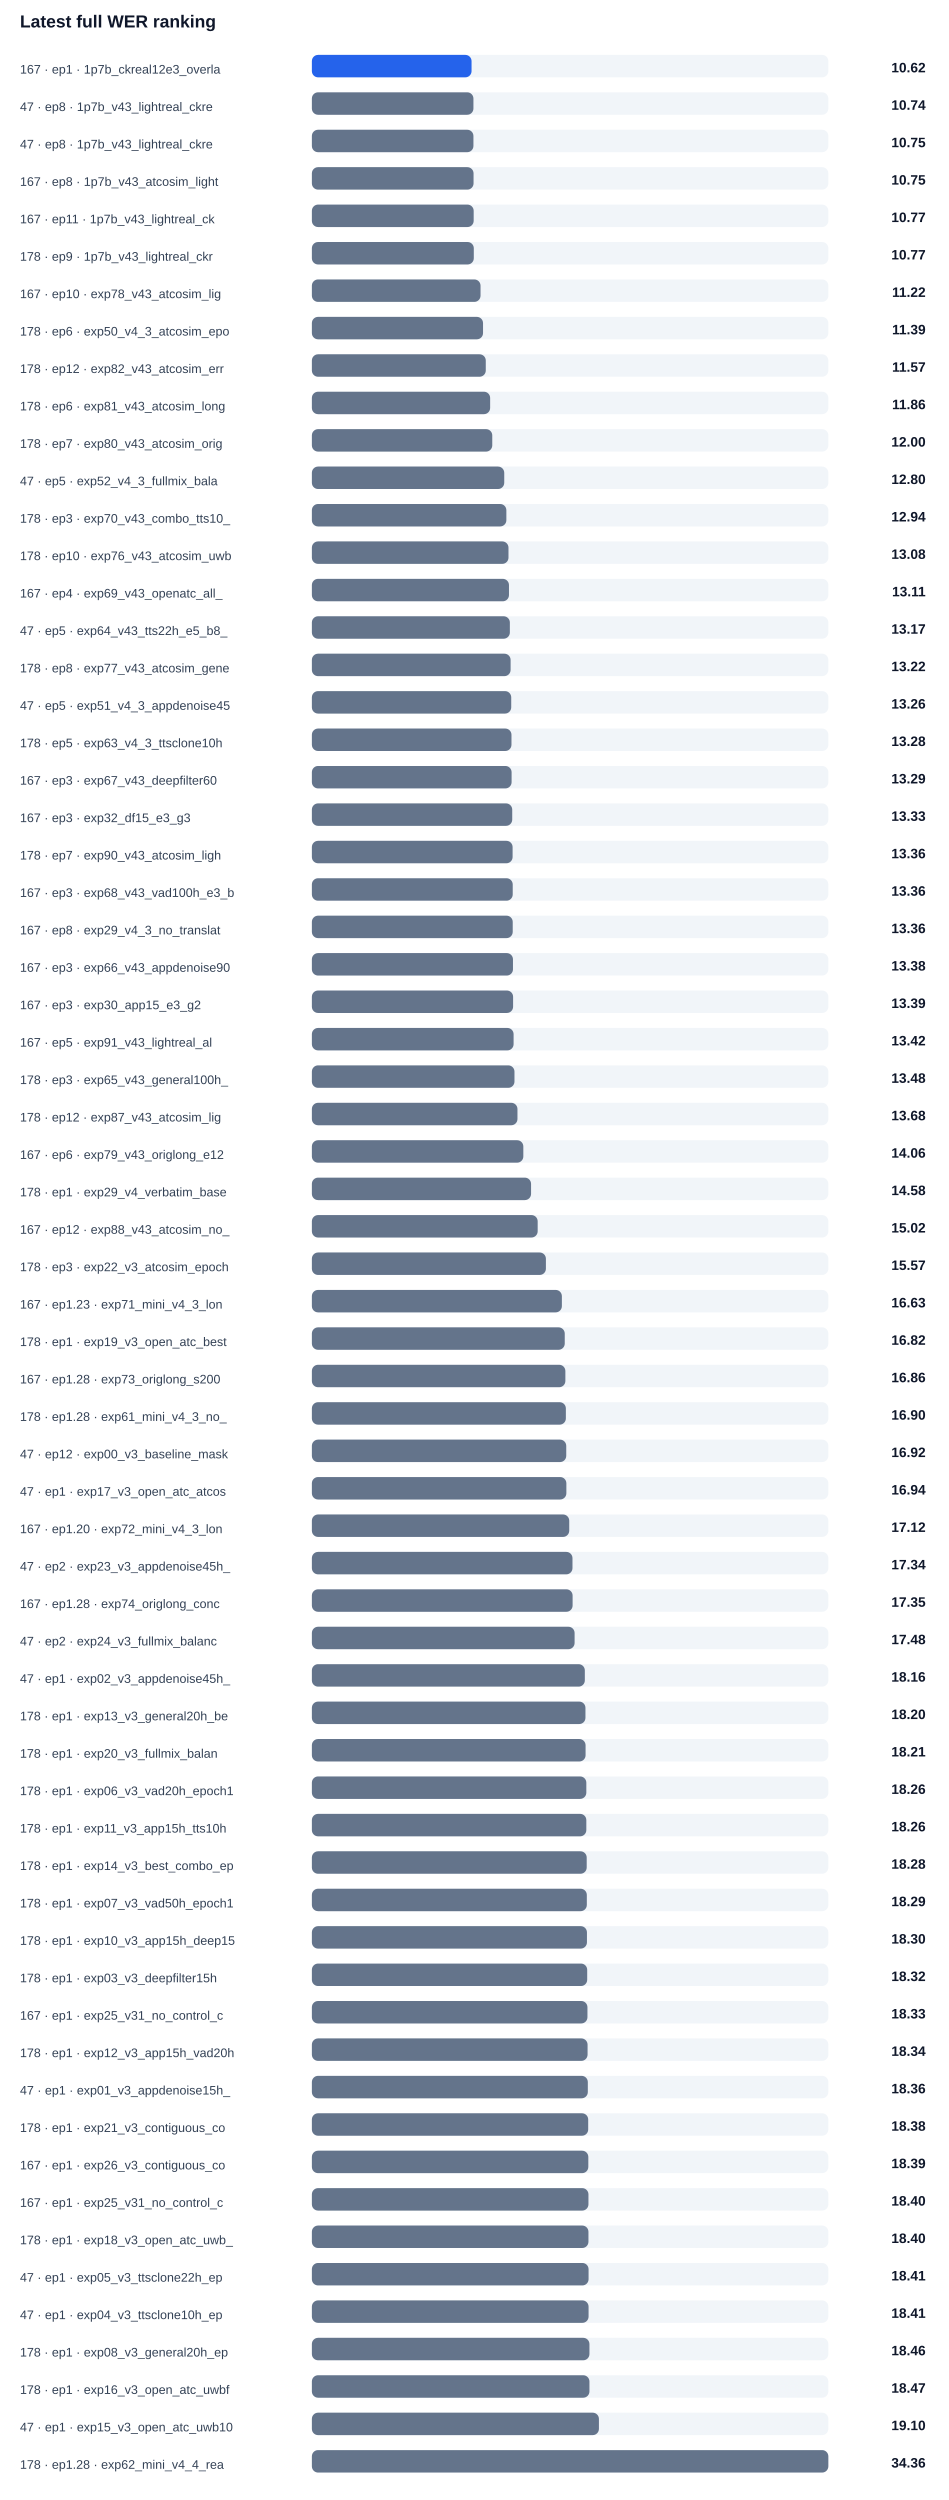
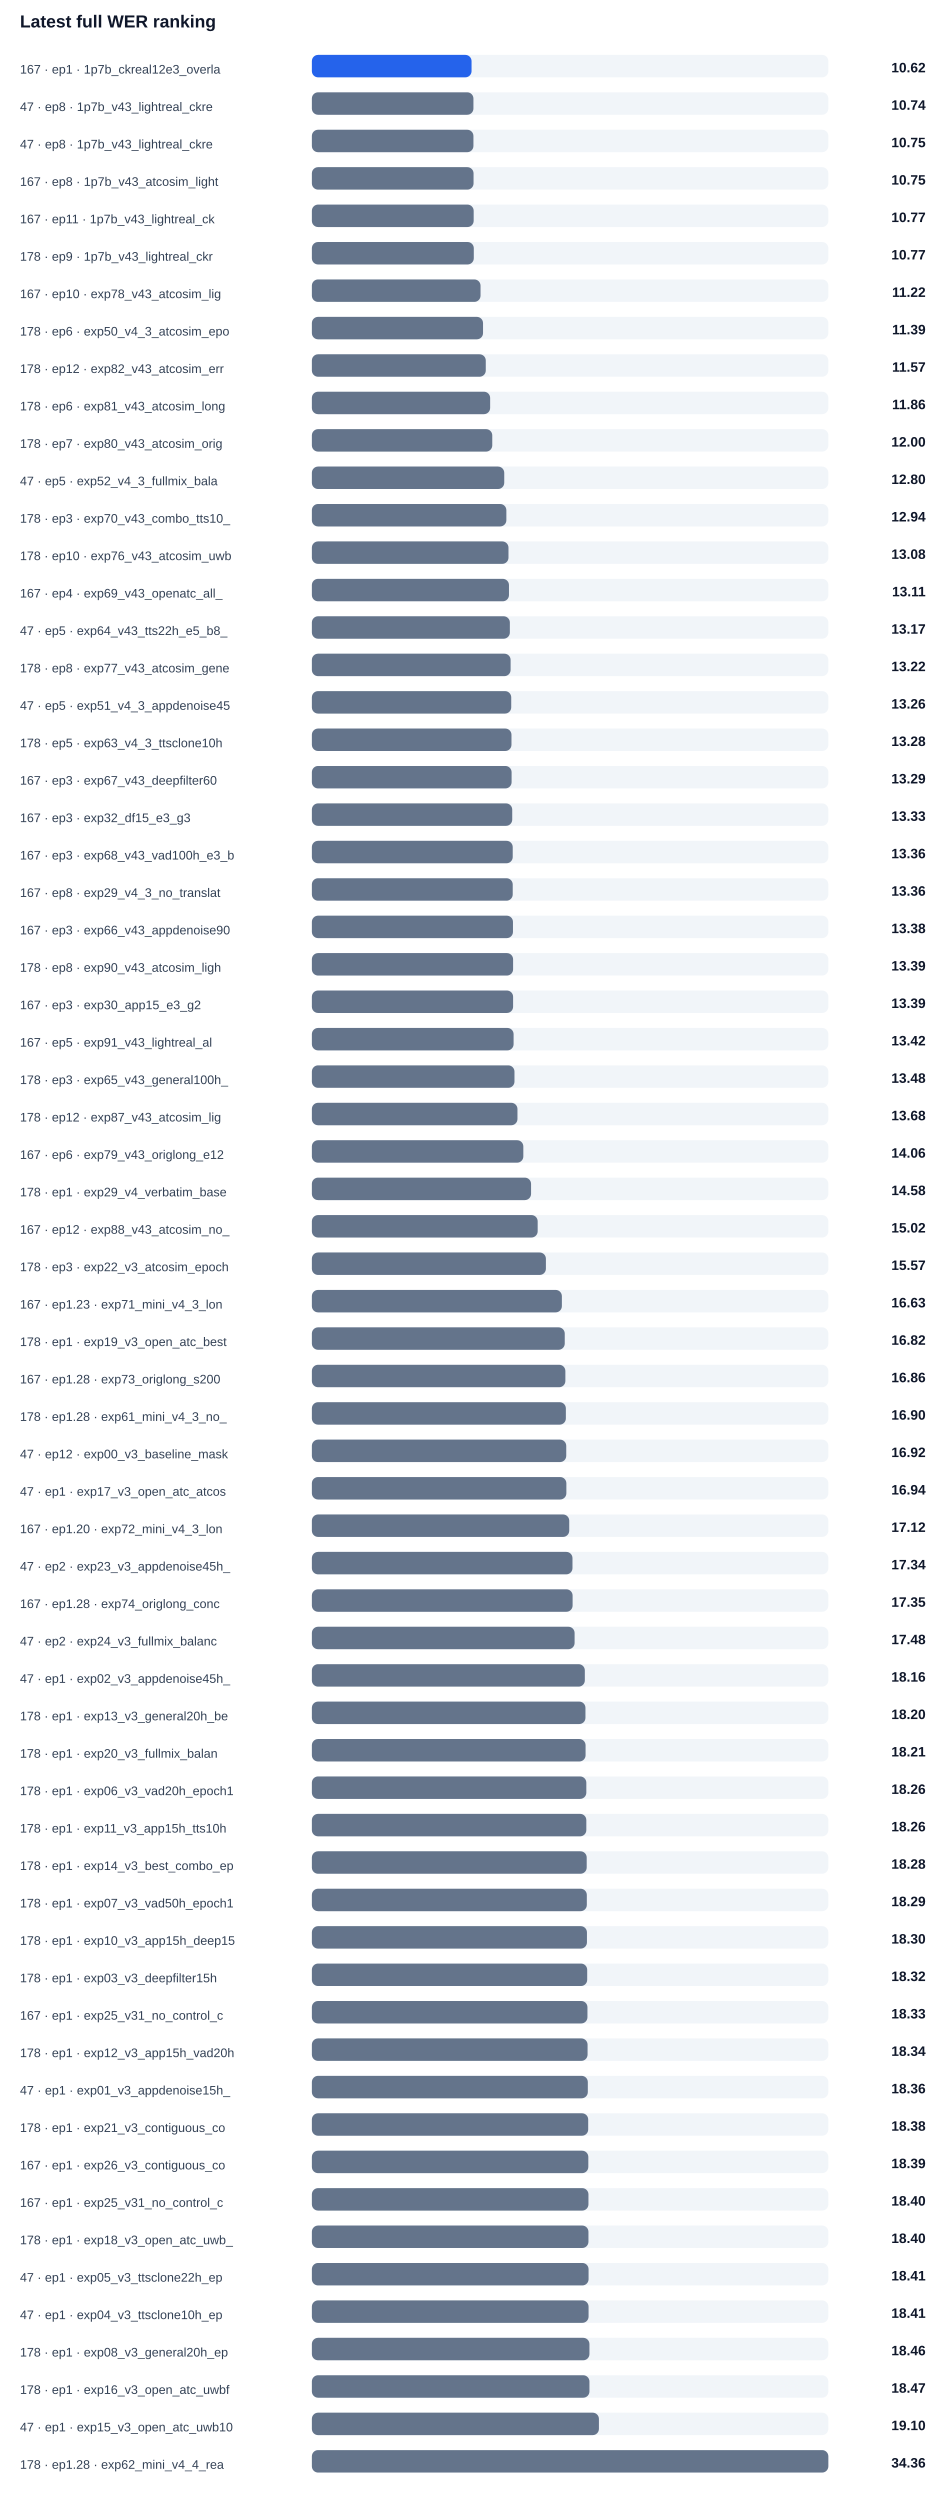
<svg xmlns="http://www.w3.org/2000/svg" width="100%" viewBox="0 0 760 2004" style="max-width:760px;background:#ffffff;border:1px solid #e5e7eb;border-radius:10px;">
  <text x="16.0" y="22.0" font-size="14" fill="#0f172a" text-anchor="start" font-family="Arial, sans-serif" font-weight="700">Latest full WER ranking</text>
  <text x="16.0" y="59.0" font-size="10" fill="#334155" text-anchor="start" font-family="Arial, sans-serif" font-weight="400">167 · ep1 · 1p7b_ckreal12e3_overla</text>
  <rect x="250" y="44" width="414" height="18" rx="5" fill="#f1f5f9" />
  <rect x="250" y="44" width="128.0" height="18" rx="5" fill="#2563eb" />
  <text x="742.0" y="58.0" font-size="11" fill="#0f172a" text-anchor="end" font-family="Arial, sans-serif" font-weight="700">10.62</text>
  <text x="16.0" y="89.0" font-size="10" fill="#334155" text-anchor="start" font-family="Arial, sans-serif" font-weight="400">47 · ep8 · 1p7b_v43_lightreal_ckre</text>
  <rect x="250" y="74" width="414" height="18" rx="5" fill="#f1f5f9" />
  <rect x="250" y="74" width="129.5" height="18" rx="5" fill="#64748b" />
  <text x="742.0" y="88.0" font-size="11" fill="#0f172a" text-anchor="end" font-family="Arial, sans-serif" font-weight="700">10.74</text>
  <text x="16.0" y="119.0" font-size="10" fill="#334155" text-anchor="start" font-family="Arial, sans-serif" font-weight="400">47 · ep8 · 1p7b_v43_lightreal_ckre</text>
  <rect x="250" y="104" width="414" height="18" rx="5" fill="#f1f5f9" />
  <rect x="250" y="104" width="129.5" height="18" rx="5" fill="#64748b" />
  <text x="742.0" y="118.0" font-size="11" fill="#0f172a" text-anchor="end" font-family="Arial, sans-serif" font-weight="700">10.75</text>
  <text x="16.0" y="149.0" font-size="10" fill="#334155" text-anchor="start" font-family="Arial, sans-serif" font-weight="400">167 · ep8 · 1p7b_v43_atcosim_light</text>
  <rect x="250" y="134" width="414" height="18" rx="5" fill="#f1f5f9" />
  <rect x="250" y="134" width="129.6" height="18" rx="5" fill="#64748b" />
  <text x="742.0" y="148.0" font-size="11" fill="#0f172a" text-anchor="end" font-family="Arial, sans-serif" font-weight="700">10.75</text>
  <text x="16.0" y="179.0" font-size="10" fill="#334155" text-anchor="start" font-family="Arial, sans-serif" font-weight="400">167 · ep11 · 1p7b_v43_lightreal_ck</text>
  <rect x="250" y="164" width="414" height="18" rx="5" fill="#f1f5f9" />
  <rect x="250" y="164" width="129.7" height="18" rx="5" fill="#64748b" />
  <text x="742.0" y="178.0" font-size="11" fill="#0f172a" text-anchor="end" font-family="Arial, sans-serif" font-weight="700">10.77</text>
  <text x="16.0" y="209.0" font-size="10" fill="#334155" text-anchor="start" font-family="Arial, sans-serif" font-weight="400">178 · ep9 · 1p7b_v43_lightreal_ckr</text>
  <rect x="250" y="194" width="414" height="18" rx="5" fill="#f1f5f9" />
  <rect x="250" y="194" width="129.8" height="18" rx="5" fill="#64748b" />
  <text x="742.0" y="208.0" font-size="11" fill="#0f172a" text-anchor="end" font-family="Arial, sans-serif" font-weight="700">10.77</text>
  <text x="16.0" y="239.0" font-size="10" fill="#334155" text-anchor="start" font-family="Arial, sans-serif" font-weight="400">167 · ep10 · exp78_v43_atcosim_lig</text>
  <rect x="250" y="224" width="414" height="18" rx="5" fill="#f1f5f9" />
  <rect x="250" y="224" width="135.2" height="18" rx="5" fill="#64748b" />
  <text x="742.0" y="238.0" font-size="11" fill="#0f172a" text-anchor="end" font-family="Arial, sans-serif" font-weight="700">11.22</text>
  <text x="16.0" y="269.0" font-size="10" fill="#334155" text-anchor="start" font-family="Arial, sans-serif" font-weight="400">178 · ep6 · exp50_v4_3_atcosim_epo</text>
  <rect x="250" y="254" width="414" height="18" rx="5" fill="#f1f5f9" />
  <rect x="250" y="254" width="137.2" height="18" rx="5" fill="#64748b" />
  <text x="742.0" y="268.0" font-size="11" fill="#0f172a" text-anchor="end" font-family="Arial, sans-serif" font-weight="700">11.39</text>
  <text x="16.0" y="299.0" font-size="10" fill="#334155" text-anchor="start" font-family="Arial, sans-serif" font-weight="400">178 · ep12 · exp82_v43_atcosim_err</text>
  <rect x="250" y="284" width="414" height="18" rx="5" fill="#f1f5f9" />
  <rect x="250" y="284" width="139.4" height="18" rx="5" fill="#64748b" />
  <text x="742.0" y="298.0" font-size="11" fill="#0f172a" text-anchor="end" font-family="Arial, sans-serif" font-weight="700">11.57</text>
  <text x="16.0" y="329.0" font-size="10" fill="#334155" text-anchor="start" font-family="Arial, sans-serif" font-weight="400">178 · ep6 · exp81_v43_atcosim_long</text>
  <rect x="250" y="314" width="414" height="18" rx="5" fill="#f1f5f9" />
  <rect x="250" y="314" width="142.9" height="18" rx="5" fill="#64748b" />
  <text x="742.0" y="328.0" font-size="11" fill="#0f172a" text-anchor="end" font-family="Arial, sans-serif" font-weight="700">11.86</text>
  <text x="16.0" y="359.0" font-size="10" fill="#334155" text-anchor="start" font-family="Arial, sans-serif" font-weight="400">178 · ep7 · exp80_v43_atcosim_orig</text>
  <rect x="250" y="344" width="414" height="18" rx="5" fill="#f1f5f9" />
  <rect x="250" y="344" width="144.6" height="18" rx="5" fill="#64748b" />
  <text x="742.0" y="358.0" font-size="11" fill="#0f172a" text-anchor="end" font-family="Arial, sans-serif" font-weight="700">12.00</text>
  <text x="16.0" y="389.0" font-size="10" fill="#334155" text-anchor="start" font-family="Arial, sans-serif" font-weight="400">47 · ep5 · exp52_v4_3_fullmix_bala</text>
  <rect x="250" y="374" width="414" height="18" rx="5" fill="#f1f5f9" />
  <rect x="250" y="374" width="154.2" height="18" rx="5" fill="#64748b" />
  <text x="742.0" y="388.0" font-size="11" fill="#0f172a" text-anchor="end" font-family="Arial, sans-serif" font-weight="700">12.80</text>
  <text x="16.0" y="419.0" font-size="10" fill="#334155" text-anchor="start" font-family="Arial, sans-serif" font-weight="400">178 · ep3 · exp70_v43_combo_tts10_</text>
  <rect x="250" y="404" width="414" height="18" rx="5" fill="#f1f5f9" />
  <rect x="250" y="404" width="155.9" height="18" rx="5" fill="#64748b" />
  <text x="742.0" y="418.0" font-size="11" fill="#0f172a" text-anchor="end" font-family="Arial, sans-serif" font-weight="700">12.94</text>
  <text x="16.0" y="449.0" font-size="10" fill="#334155" text-anchor="start" font-family="Arial, sans-serif" font-weight="400">178 · ep10 · exp76_v43_atcosim_uwb</text>
  <rect x="250" y="434" width="414" height="18" rx="5" fill="#f1f5f9" />
  <rect x="250" y="434" width="157.6" height="18" rx="5" fill="#64748b" />
  <text x="742.0" y="448.0" font-size="11" fill="#0f172a" text-anchor="end" font-family="Arial, sans-serif" font-weight="700">13.08</text>
  <text x="16.0" y="479.0" font-size="10" fill="#334155" text-anchor="start" font-family="Arial, sans-serif" font-weight="400">167 · ep4 · exp69_v43_openatc_all_</text>
  <rect x="250" y="464" width="414" height="18" rx="5" fill="#f1f5f9" />
  <rect x="250" y="464" width="158.0" height="18" rx="5" fill="#64748b" />
  <text x="742.0" y="478.0" font-size="11" fill="#0f172a" text-anchor="end" font-family="Arial, sans-serif" font-weight="700">13.11</text>
  <text x="16.0" y="509.0" font-size="10" fill="#334155" text-anchor="start" font-family="Arial, sans-serif" font-weight="400">47 · ep5 · exp64_v43_tts22h_e5_b8_</text>
  <rect x="250" y="494" width="414" height="18" rx="5" fill="#f1f5f9" />
  <rect x="250" y="494" width="158.7" height="18" rx="5" fill="#64748b" />
  <text x="742.0" y="508.0" font-size="11" fill="#0f172a" text-anchor="end" font-family="Arial, sans-serif" font-weight="700">13.17</text>
  <text x="16.0" y="539.0" font-size="10" fill="#334155" text-anchor="start" font-family="Arial, sans-serif" font-weight="400">178 · ep8 · exp77_v43_atcosim_gene</text>
  <rect x="250" y="524" width="414" height="18" rx="5" fill="#f1f5f9" />
  <rect x="250" y="524" width="159.3" height="18" rx="5" fill="#64748b" />
  <text x="742.0" y="538.0" font-size="11" fill="#0f172a" text-anchor="end" font-family="Arial, sans-serif" font-weight="700">13.22</text>
  <text x="16.0" y="569.0" font-size="10" fill="#334155" text-anchor="start" font-family="Arial, sans-serif" font-weight="400">47 · ep5 · exp51_v4_3_appdenoise45</text>
  <rect x="250" y="554" width="414" height="18" rx="5" fill="#f1f5f9" />
  <rect x="250" y="554" width="159.8" height="18" rx="5" fill="#64748b" />
  <text x="742.0" y="568.0" font-size="11" fill="#0f172a" text-anchor="end" font-family="Arial, sans-serif" font-weight="700">13.26</text>
  <text x="16.0" y="599.0" font-size="10" fill="#334155" text-anchor="start" font-family="Arial, sans-serif" font-weight="400">178 · ep5 · exp63_v4_3_ttsclone10h</text>
  <rect x="250" y="584" width="414" height="18" rx="5" fill="#f1f5f9" />
  <rect x="250" y="584" width="160.0" height="18" rx="5" fill="#64748b" />
  <text x="742.0" y="598.0" font-size="11" fill="#0f172a" text-anchor="end" font-family="Arial, sans-serif" font-weight="700">13.28</text>
  <text x="16.0" y="629.0" font-size="10" fill="#334155" text-anchor="start" font-family="Arial, sans-serif" font-weight="400">167 · ep3 · exp67_v43_deepfilter60</text>
  <rect x="250" y="614" width="414" height="18" rx="5" fill="#f1f5f9" />
  <rect x="250" y="614" width="160.1" height="18" rx="5" fill="#64748b" />
  <text x="742.0" y="628.0" font-size="11" fill="#0f172a" text-anchor="end" font-family="Arial, sans-serif" font-weight="700">13.29</text>
  <text x="16.0" y="659.0" font-size="10" fill="#334155" text-anchor="start" font-family="Arial, sans-serif" font-weight="400">167 · ep3 · exp32_df15_e3_g3</text>
  <rect x="250" y="644" width="414" height="18" rx="5" fill="#f1f5f9" />
  <rect x="250" y="644" width="160.6" height="18" rx="5" fill="#64748b" />
  <text x="742.0" y="658.0" font-size="11" fill="#0f172a" text-anchor="end" font-family="Arial, sans-serif" font-weight="700">13.33</text>
-   <text x="16.0" y="689.0" font-size="10" fill="#334155" text-anchor="start" font-family="Arial, sans-serif" font-weight="400">178 · ep7 · exp90_v43_atcosim_ligh</text>
+   <text x="16.0" y="689.0" font-size="10" fill="#334155" text-anchor="start" font-family="Arial, sans-serif" font-weight="400">167 · ep3 · exp68_v43_vad100h_e3_b</text>
  <rect x="250" y="674" width="414" height="18" rx="5" fill="#f1f5f9" />
-   <rect x="250" y="674" width="160.9" height="18" rx="5" fill="#64748b" />
+   <rect x="250" y="674" width="161.0" height="18" rx="5" fill="#64748b" />
  <text x="742.0" y="688.0" font-size="11" fill="#0f172a" text-anchor="end" font-family="Arial, sans-serif" font-weight="700">13.36</text>
-   <text x="16.0" y="719.0" font-size="10" fill="#334155" text-anchor="start" font-family="Arial, sans-serif" font-weight="400">167 · ep3 · exp68_v43_vad100h_e3_b</text>
+   <text x="16.0" y="719.0" font-size="10" fill="#334155" text-anchor="start" font-family="Arial, sans-serif" font-weight="400">167 · ep8 · exp29_v4_3_no_translat</text>
  <rect x="250" y="704" width="414" height="18" rx="5" fill="#f1f5f9" />
  <rect x="250" y="704" width="161.0" height="18" rx="5" fill="#64748b" />
  <text x="742.0" y="718.0" font-size="11" fill="#0f172a" text-anchor="end" font-family="Arial, sans-serif" font-weight="700">13.36</text>
-   <text x="16.0" y="749.0" font-size="10" fill="#334155" text-anchor="start" font-family="Arial, sans-serif" font-weight="400">167 · ep8 · exp29_v4_3_no_translat</text>
+   <text x="16.0" y="749.0" font-size="10" fill="#334155" text-anchor="start" font-family="Arial, sans-serif" font-weight="400">167 · ep3 · exp66_v43_appdenoise90</text>
  <rect x="250" y="734" width="414" height="18" rx="5" fill="#f1f5f9" />
-   <rect x="250" y="734" width="161.0" height="18" rx="5" fill="#64748b" />
-   <text x="742.0" y="748.0" font-size="11" fill="#0f172a" text-anchor="end" font-family="Arial, sans-serif" font-weight="700">13.36</text>
-   <text x="16.0" y="779.0" font-size="10" fill="#334155" text-anchor="start" font-family="Arial, sans-serif" font-weight="400">167 · ep3 · exp66_v43_appdenoise90</text>
+   <rect x="250" y="734" width="161.2" height="18" rx="5" fill="#64748b" />
+   <text x="742.0" y="748.0" font-size="11" fill="#0f172a" text-anchor="end" font-family="Arial, sans-serif" font-weight="700">13.38</text>
+   <text x="16.0" y="779.0" font-size="10" fill="#334155" text-anchor="start" font-family="Arial, sans-serif" font-weight="400">178 · ep8 · exp90_v43_atcosim_ligh</text>
  <rect x="250" y="764" width="414" height="18" rx="5" fill="#f1f5f9" />
-   <rect x="250" y="764" width="161.2" height="18" rx="5" fill="#64748b" />
-   <text x="742.0" y="778.0" font-size="11" fill="#0f172a" text-anchor="end" font-family="Arial, sans-serif" font-weight="700">13.38</text>
+   <rect x="250" y="764" width="161.3" height="18" rx="5" fill="#64748b" />
+   <text x="742.0" y="778.0" font-size="11" fill="#0f172a" text-anchor="end" font-family="Arial, sans-serif" font-weight="700">13.39</text>
  <text x="16.0" y="809.0" font-size="10" fill="#334155" text-anchor="start" font-family="Arial, sans-serif" font-weight="400">167 · ep3 · exp30_app15_e3_g2</text>
  <rect x="250" y="794" width="414" height="18" rx="5" fill="#f1f5f9" />
  <rect x="250" y="794" width="161.3" height="18" rx="5" fill="#64748b" />
  <text x="742.0" y="808.0" font-size="11" fill="#0f172a" text-anchor="end" font-family="Arial, sans-serif" font-weight="700">13.39</text>
  <text x="16.0" y="839.0" font-size="10" fill="#334155" text-anchor="start" font-family="Arial, sans-serif" font-weight="400">167 · ep5 · exp91_v43_lightreal_al</text>
  <rect x="250" y="824" width="414" height="18" rx="5" fill="#f1f5f9" />
  <rect x="250" y="824" width="161.7" height="18" rx="5" fill="#64748b" />
  <text x="742.0" y="838.0" font-size="11" fill="#0f172a" text-anchor="end" font-family="Arial, sans-serif" font-weight="700">13.42</text>
  <text x="16.0" y="869.0" font-size="10" fill="#334155" text-anchor="start" font-family="Arial, sans-serif" font-weight="400">178 · ep3 · exp65_v43_general100h_</text>
  <rect x="250" y="854" width="414" height="18" rx="5" fill="#f1f5f9" />
  <rect x="250" y="854" width="162.4" height="18" rx="5" fill="#64748b" />
  <text x="742.0" y="868.0" font-size="11" fill="#0f172a" text-anchor="end" font-family="Arial, sans-serif" font-weight="700">13.48</text>
  <text x="16.0" y="899.0" font-size="10" fill="#334155" text-anchor="start" font-family="Arial, sans-serif" font-weight="400">178 · ep12 · exp87_v43_atcosim_lig</text>
  <rect x="250" y="884" width="414" height="18" rx="5" fill="#f1f5f9" />
  <rect x="250" y="884" width="164.8" height="18" rx="5" fill="#64748b" />
  <text x="742.0" y="898.0" font-size="11" fill="#0f172a" text-anchor="end" font-family="Arial, sans-serif" font-weight="700">13.68</text>
  <text x="16.0" y="929.0" font-size="10" fill="#334155" text-anchor="start" font-family="Arial, sans-serif" font-weight="400">167 · ep6 · exp79_v43_origlong_e12</text>
  <rect x="250" y="914" width="414" height="18" rx="5" fill="#f1f5f9" />
  <rect x="250" y="914" width="169.5" height="18" rx="5" fill="#64748b" />
  <text x="742.0" y="928.0" font-size="11" fill="#0f172a" text-anchor="end" font-family="Arial, sans-serif" font-weight="700">14.06</text>
  <text x="16.0" y="959.0" font-size="10" fill="#334155" text-anchor="start" font-family="Arial, sans-serif" font-weight="400">178 · ep1 · exp29_v4_verbatim_base</text>
  <rect x="250" y="944" width="414" height="18" rx="5" fill="#f1f5f9" />
  <rect x="250" y="944" width="175.7" height="18" rx="5" fill="#64748b" />
  <text x="742.0" y="958.0" font-size="11" fill="#0f172a" text-anchor="end" font-family="Arial, sans-serif" font-weight="700">14.58</text>
  <text x="16.0" y="989.0" font-size="10" fill="#334155" text-anchor="start" font-family="Arial, sans-serif" font-weight="400">167 · ep12 · exp88_v43_atcosim_no_</text>
  <rect x="250" y="974" width="414" height="18" rx="5" fill="#f1f5f9" />
  <rect x="250" y="974" width="181.0" height="18" rx="5" fill="#64748b" />
  <text x="742.0" y="988.0" font-size="11" fill="#0f172a" text-anchor="end" font-family="Arial, sans-serif" font-weight="700">15.02</text>
  <text x="16.0" y="1019.0" font-size="10" fill="#334155" text-anchor="start" font-family="Arial, sans-serif" font-weight="400">178 · ep3 · exp22_v3_atcosim_epoch</text>
  <rect x="250" y="1004" width="414" height="18" rx="5" fill="#f1f5f9" />
  <rect x="250" y="1004" width="187.6" height="18" rx="5" fill="#64748b" />
  <text x="742.0" y="1018.0" font-size="11" fill="#0f172a" text-anchor="end" font-family="Arial, sans-serif" font-weight="700">15.57</text>
  <text x="16.0" y="1049.0" font-size="10" fill="#334155" text-anchor="start" font-family="Arial, sans-serif" font-weight="400">167 · ep1.23 · exp71_mini_v4_3_lon</text>
  <rect x="250" y="1034" width="414" height="18" rx="5" fill="#f1f5f9" />
  <rect x="250" y="1034" width="200.4" height="18" rx="5" fill="#64748b" />
  <text x="742.0" y="1048.0" font-size="11" fill="#0f172a" text-anchor="end" font-family="Arial, sans-serif" font-weight="700">16.63</text>
  <text x="16.0" y="1079.0" font-size="10" fill="#334155" text-anchor="start" font-family="Arial, sans-serif" font-weight="400">178 · ep1 · exp19_v3_open_atc_best</text>
  <rect x="250" y="1064" width="414" height="18" rx="5" fill="#f1f5f9" />
  <rect x="250" y="1064" width="202.7" height="18" rx="5" fill="#64748b" />
  <text x="742.0" y="1078.0" font-size="11" fill="#0f172a" text-anchor="end" font-family="Arial, sans-serif" font-weight="700">16.82</text>
  <text x="16.0" y="1109.0" font-size="10" fill="#334155" text-anchor="start" font-family="Arial, sans-serif" font-weight="400">167 · ep1.28 · exp73_origlong_s200</text>
  <rect x="250" y="1094" width="414" height="18" rx="5" fill="#f1f5f9" />
  <rect x="250" y="1094" width="203.2" height="18" rx="5" fill="#64748b" />
  <text x="742.0" y="1108.0" font-size="11" fill="#0f172a" text-anchor="end" font-family="Arial, sans-serif" font-weight="700">16.86</text>
  <text x="16.0" y="1139.0" font-size="10" fill="#334155" text-anchor="start" font-family="Arial, sans-serif" font-weight="400">178 · ep1.28 · exp61_mini_v4_3_no_</text>
  <rect x="250" y="1124" width="414" height="18" rx="5" fill="#f1f5f9" />
  <rect x="250" y="1124" width="203.6" height="18" rx="5" fill="#64748b" />
  <text x="742.0" y="1138.0" font-size="11" fill="#0f172a" text-anchor="end" font-family="Arial, sans-serif" font-weight="700">16.90</text>
  <text x="16.0" y="1169.0" font-size="10" fill="#334155" text-anchor="start" font-family="Arial, sans-serif" font-weight="400">47 · ep12 · exp00_v3_baseline_mask</text>
  <rect x="250" y="1154" width="414" height="18" rx="5" fill="#f1f5f9" />
  <rect x="250" y="1154" width="203.9" height="18" rx="5" fill="#64748b" />
  <text x="742.0" y="1168.0" font-size="11" fill="#0f172a" text-anchor="end" font-family="Arial, sans-serif" font-weight="700">16.92</text>
  <text x="16.0" y="1199.0" font-size="10" fill="#334155" text-anchor="start" font-family="Arial, sans-serif" font-weight="400">47 · ep1 · exp17_v3_open_atc_atcos</text>
  <rect x="250" y="1184" width="414" height="18" rx="5" fill="#f1f5f9" />
  <rect x="250" y="1184" width="204.0" height="18" rx="5" fill="#64748b" />
  <text x="742.0" y="1198.0" font-size="11" fill="#0f172a" text-anchor="end" font-family="Arial, sans-serif" font-weight="700">16.94</text>
  <text x="16.0" y="1229.0" font-size="10" fill="#334155" text-anchor="start" font-family="Arial, sans-serif" font-weight="400">167 · ep1.20 · exp72_mini_v4_3_lon</text>
  <rect x="250" y="1214" width="414" height="18" rx="5" fill="#f1f5f9" />
  <rect x="250" y="1214" width="206.3" height="18" rx="5" fill="#64748b" />
  <text x="742.0" y="1228.0" font-size="11" fill="#0f172a" text-anchor="end" font-family="Arial, sans-serif" font-weight="700">17.12</text>
  <text x="16.0" y="1259.0" font-size="10" fill="#334155" text-anchor="start" font-family="Arial, sans-serif" font-weight="400">47 · ep2 · exp23_v3_appdenoise45h_</text>
  <rect x="250" y="1244" width="414" height="18" rx="5" fill="#f1f5f9" />
  <rect x="250" y="1244" width="208.9" height="18" rx="5" fill="#64748b" />
  <text x="742.0" y="1258.0" font-size="11" fill="#0f172a" text-anchor="end" font-family="Arial, sans-serif" font-weight="700">17.34</text>
  <text x="16.0" y="1289.0" font-size="10" fill="#334155" text-anchor="start" font-family="Arial, sans-serif" font-weight="400">167 · ep1.28 · exp74_origlong_conc</text>
  <rect x="250" y="1274" width="414" height="18" rx="5" fill="#f1f5f9" />
  <rect x="250" y="1274" width="209.0" height="18" rx="5" fill="#64748b" />
  <text x="742.0" y="1288.0" font-size="11" fill="#0f172a" text-anchor="end" font-family="Arial, sans-serif" font-weight="700">17.35</text>
  <text x="16.0" y="1319.0" font-size="10" fill="#334155" text-anchor="start" font-family="Arial, sans-serif" font-weight="400">47 · ep2 · exp24_v3_fullmix_balanc</text>
  <rect x="250" y="1304" width="414" height="18" rx="5" fill="#f1f5f9" />
  <rect x="250" y="1304" width="210.6" height="18" rx="5" fill="#64748b" />
  <text x="742.0" y="1318.0" font-size="11" fill="#0f172a" text-anchor="end" font-family="Arial, sans-serif" font-weight="700">17.48</text>
  <text x="16.0" y="1349.0" font-size="10" fill="#334155" text-anchor="start" font-family="Arial, sans-serif" font-weight="400">47 · ep1 · exp02_v3_appdenoise45h_</text>
  <rect x="250" y="1334" width="414" height="18" rx="5" fill="#f1f5f9" />
  <rect x="250" y="1334" width="218.8" height="18" rx="5" fill="#64748b" />
  <text x="742.0" y="1348.0" font-size="11" fill="#0f172a" text-anchor="end" font-family="Arial, sans-serif" font-weight="700">18.16</text>
  <text x="16.0" y="1379.0" font-size="10" fill="#334155" text-anchor="start" font-family="Arial, sans-serif" font-weight="400">178 · ep1 · exp13_v3_general20h_be</text>
  <rect x="250" y="1364" width="414" height="18" rx="5" fill="#f1f5f9" />
  <rect x="250" y="1364" width="219.3" height="18" rx="5" fill="#64748b" />
  <text x="742.0" y="1378.0" font-size="11" fill="#0f172a" text-anchor="end" font-family="Arial, sans-serif" font-weight="700">18.20</text>
  <text x="16.0" y="1409.0" font-size="10" fill="#334155" text-anchor="start" font-family="Arial, sans-serif" font-weight="400">178 · ep1 · exp20_v3_fullmix_balan</text>
  <rect x="250" y="1394" width="414" height="18" rx="5" fill="#f1f5f9" />
  <rect x="250" y="1394" width="219.4" height="18" rx="5" fill="#64748b" />
  <text x="742.0" y="1408.0" font-size="11" fill="#0f172a" text-anchor="end" font-family="Arial, sans-serif" font-weight="700">18.21</text>
  <text x="16.0" y="1439.0" font-size="10" fill="#334155" text-anchor="start" font-family="Arial, sans-serif" font-weight="400">178 · ep1 · exp06_v3_vad20h_epoch1</text>
  <rect x="250" y="1424" width="414" height="18" rx="5" fill="#f1f5f9" />
  <rect x="250" y="1424" width="220.0" height="18" rx="5" fill="#64748b" />
  <text x="742.0" y="1438.0" font-size="11" fill="#0f172a" text-anchor="end" font-family="Arial, sans-serif" font-weight="700">18.26</text>
  <text x="16.0" y="1469.0" font-size="10" fill="#334155" text-anchor="start" font-family="Arial, sans-serif" font-weight="400">178 · ep1 · exp11_v3_app15h_tts10h</text>
  <rect x="250" y="1454" width="414" height="18" rx="5" fill="#f1f5f9" />
  <rect x="250" y="1454" width="220.0" height="18" rx="5" fill="#64748b" />
  <text x="742.0" y="1468.0" font-size="11" fill="#0f172a" text-anchor="end" font-family="Arial, sans-serif" font-weight="700">18.26</text>
  <text x="16.0" y="1499.0" font-size="10" fill="#334155" text-anchor="start" font-family="Arial, sans-serif" font-weight="400">178 · ep1 · exp14_v3_best_combo_ep</text>
  <rect x="250" y="1484" width="414" height="18" rx="5" fill="#f1f5f9" />
  <rect x="250" y="1484" width="220.3" height="18" rx="5" fill="#64748b" />
  <text x="742.0" y="1498.0" font-size="11" fill="#0f172a" text-anchor="end" font-family="Arial, sans-serif" font-weight="700">18.28</text>
  <text x="16.0" y="1529.0" font-size="10" fill="#334155" text-anchor="start" font-family="Arial, sans-serif" font-weight="400">178 · ep1 · exp07_v3_vad50h_epoch1</text>
  <rect x="250" y="1514" width="414" height="18" rx="5" fill="#f1f5f9" />
  <rect x="250" y="1514" width="220.4" height="18" rx="5" fill="#64748b" />
  <text x="742.0" y="1528.0" font-size="11" fill="#0f172a" text-anchor="end" font-family="Arial, sans-serif" font-weight="700">18.29</text>
  <text x="16.0" y="1559.0" font-size="10" fill="#334155" text-anchor="start" font-family="Arial, sans-serif" font-weight="400">178 · ep1 · exp10_v3_app15h_deep15</text>
  <rect x="250" y="1544" width="414" height="18" rx="5" fill="#f1f5f9" />
  <rect x="250" y="1544" width="220.5" height="18" rx="5" fill="#64748b" />
  <text x="742.0" y="1558.0" font-size="11" fill="#0f172a" text-anchor="end" font-family="Arial, sans-serif" font-weight="700">18.30</text>
  <text x="16.0" y="1589.0" font-size="10" fill="#334155" text-anchor="start" font-family="Arial, sans-serif" font-weight="400">178 · ep1 · exp03_v3_deepfilter15h</text>
  <rect x="250" y="1574" width="414" height="18" rx="5" fill="#f1f5f9" />
  <rect x="250" y="1574" width="220.7" height="18" rx="5" fill="#64748b" />
  <text x="742.0" y="1588.0" font-size="11" fill="#0f172a" text-anchor="end" font-family="Arial, sans-serif" font-weight="700">18.32</text>
  <text x="16.0" y="1619.0" font-size="10" fill="#334155" text-anchor="start" font-family="Arial, sans-serif" font-weight="400">167 · ep1 · exp25_v31_no_control_c</text>
  <rect x="250" y="1604" width="414" height="18" rx="5" fill="#f1f5f9" />
  <rect x="250" y="1604" width="220.9" height="18" rx="5" fill="#64748b" />
  <text x="742.0" y="1618.0" font-size="11" fill="#0f172a" text-anchor="end" font-family="Arial, sans-serif" font-weight="700">18.33</text>
  <text x="16.0" y="1649.0" font-size="10" fill="#334155" text-anchor="start" font-family="Arial, sans-serif" font-weight="400">178 · ep1 · exp12_v3_app15h_vad20h</text>
  <rect x="250" y="1634" width="414" height="18" rx="5" fill="#f1f5f9" />
  <rect x="250" y="1634" width="221.0" height="18" rx="5" fill="#64748b" />
  <text x="742.0" y="1648.0" font-size="11" fill="#0f172a" text-anchor="end" font-family="Arial, sans-serif" font-weight="700">18.34</text>
  <text x="16.0" y="1679.0" font-size="10" fill="#334155" text-anchor="start" font-family="Arial, sans-serif" font-weight="400">47 · ep1 · exp01_v3_appdenoise15h_</text>
  <rect x="250" y="1664" width="414" height="18" rx="5" fill="#f1f5f9" />
  <rect x="250" y="1664" width="221.2" height="18" rx="5" fill="#64748b" />
  <text x="742.0" y="1678.0" font-size="11" fill="#0f172a" text-anchor="end" font-family="Arial, sans-serif" font-weight="700">18.36</text>
  <text x="16.0" y="1709.0" font-size="10" fill="#334155" text-anchor="start" font-family="Arial, sans-serif" font-weight="400">178 · ep1 · exp21_v3_contiguous_co</text>
  <rect x="250" y="1694" width="414" height="18" rx="5" fill="#f1f5f9" />
  <rect x="250" y="1694" width="221.5" height="18" rx="5" fill="#64748b" />
  <text x="742.0" y="1708.0" font-size="11" fill="#0f172a" text-anchor="end" font-family="Arial, sans-serif" font-weight="700">18.38</text>
  <text x="16.0" y="1739.0" font-size="10" fill="#334155" text-anchor="start" font-family="Arial, sans-serif" font-weight="400">167 · ep1 · exp26_v3_contiguous_co</text>
  <rect x="250" y="1724" width="414" height="18" rx="5" fill="#f1f5f9" />
  <rect x="250" y="1724" width="221.6" height="18" rx="5" fill="#64748b" />
  <text x="742.0" y="1738.0" font-size="11" fill="#0f172a" text-anchor="end" font-family="Arial, sans-serif" font-weight="700">18.39</text>
  <text x="16.0" y="1769.0" font-size="10" fill="#334155" text-anchor="start" font-family="Arial, sans-serif" font-weight="400">167 · ep1 · exp25_v31_no_control_c</text>
  <rect x="250" y="1754" width="414" height="18" rx="5" fill="#f1f5f9" />
  <rect x="250" y="1754" width="221.7" height="18" rx="5" fill="#64748b" />
  <text x="742.0" y="1768.0" font-size="11" fill="#0f172a" text-anchor="end" font-family="Arial, sans-serif" font-weight="700">18.40</text>
  <text x="16.0" y="1799.0" font-size="10" fill="#334155" text-anchor="start" font-family="Arial, sans-serif" font-weight="400">178 · ep1 · exp18_v3_open_atc_uwb_</text>
  <rect x="250" y="1784" width="414" height="18" rx="5" fill="#f1f5f9" />
  <rect x="250" y="1784" width="221.7" height="18" rx="5" fill="#64748b" />
  <text x="742.0" y="1798.0" font-size="11" fill="#0f172a" text-anchor="end" font-family="Arial, sans-serif" font-weight="700">18.40</text>
  <text x="16.0" y="1829.0" font-size="10" fill="#334155" text-anchor="start" font-family="Arial, sans-serif" font-weight="400">47 · ep1 · exp05_v3_ttsclone22h_ep</text>
  <rect x="250" y="1814" width="414" height="18" rx="5" fill="#f1f5f9" />
  <rect x="250" y="1814" width="221.8" height="18" rx="5" fill="#64748b" />
  <text x="742.0" y="1828.0" font-size="11" fill="#0f172a" text-anchor="end" font-family="Arial, sans-serif" font-weight="700">18.41</text>
  <text x="16.0" y="1859.0" font-size="10" fill="#334155" text-anchor="start" font-family="Arial, sans-serif" font-weight="400">47 · ep1 · exp04_v3_ttsclone10h_ep</text>
  <rect x="250" y="1844" width="414" height="18" rx="5" fill="#f1f5f9" />
  <rect x="250" y="1844" width="221.8" height="18" rx="5" fill="#64748b" />
  <text x="742.0" y="1858.0" font-size="11" fill="#0f172a" text-anchor="end" font-family="Arial, sans-serif" font-weight="700">18.41</text>
  <text x="16.0" y="1889.0" font-size="10" fill="#334155" text-anchor="start" font-family="Arial, sans-serif" font-weight="400">178 · ep1 · exp08_v3_general20h_ep</text>
  <rect x="250" y="1874" width="414" height="18" rx="5" fill="#f1f5f9" />
  <rect x="250" y="1874" width="222.5" height="18" rx="5" fill="#64748b" />
  <text x="742.0" y="1888.0" font-size="11" fill="#0f172a" text-anchor="end" font-family="Arial, sans-serif" font-weight="700">18.46</text>
  <text x="16.0" y="1919.0" font-size="10" fill="#334155" text-anchor="start" font-family="Arial, sans-serif" font-weight="400">178 · ep1 · exp16_v3_open_atc_uwbf</text>
  <rect x="250" y="1904" width="414" height="18" rx="5" fill="#f1f5f9" />
  <rect x="250" y="1904" width="222.5" height="18" rx="5" fill="#64748b" />
  <text x="742.0" y="1918.0" font-size="11" fill="#0f172a" text-anchor="end" font-family="Arial, sans-serif" font-weight="700">18.47</text>
  <text x="16.0" y="1949.0" font-size="10" fill="#334155" text-anchor="start" font-family="Arial, sans-serif" font-weight="400">47 · ep1 · exp15_v3_open_atc_uwb10</text>
  <rect x="250" y="1934" width="414" height="18" rx="5" fill="#f1f5f9" />
  <rect x="250" y="1934" width="230.1" height="18" rx="5" fill="#64748b" />
  <text x="742.0" y="1948.0" font-size="11" fill="#0f172a" text-anchor="end" font-family="Arial, sans-serif" font-weight="700">19.10</text>
  <text x="16.0" y="1979.0" font-size="10" fill="#334155" text-anchor="start" font-family="Arial, sans-serif" font-weight="400">178 · ep1.28 · exp62_mini_v4_4_rea</text>
  <rect x="250" y="1964" width="414" height="18" rx="5" fill="#f1f5f9" />
  <rect x="250" y="1964" width="414.0" height="18" rx="5" fill="#64748b" />
  <text x="742.0" y="1978.0" font-size="11" fill="#0f172a" text-anchor="end" font-family="Arial, sans-serif" font-weight="700">34.36</text>
</svg>
